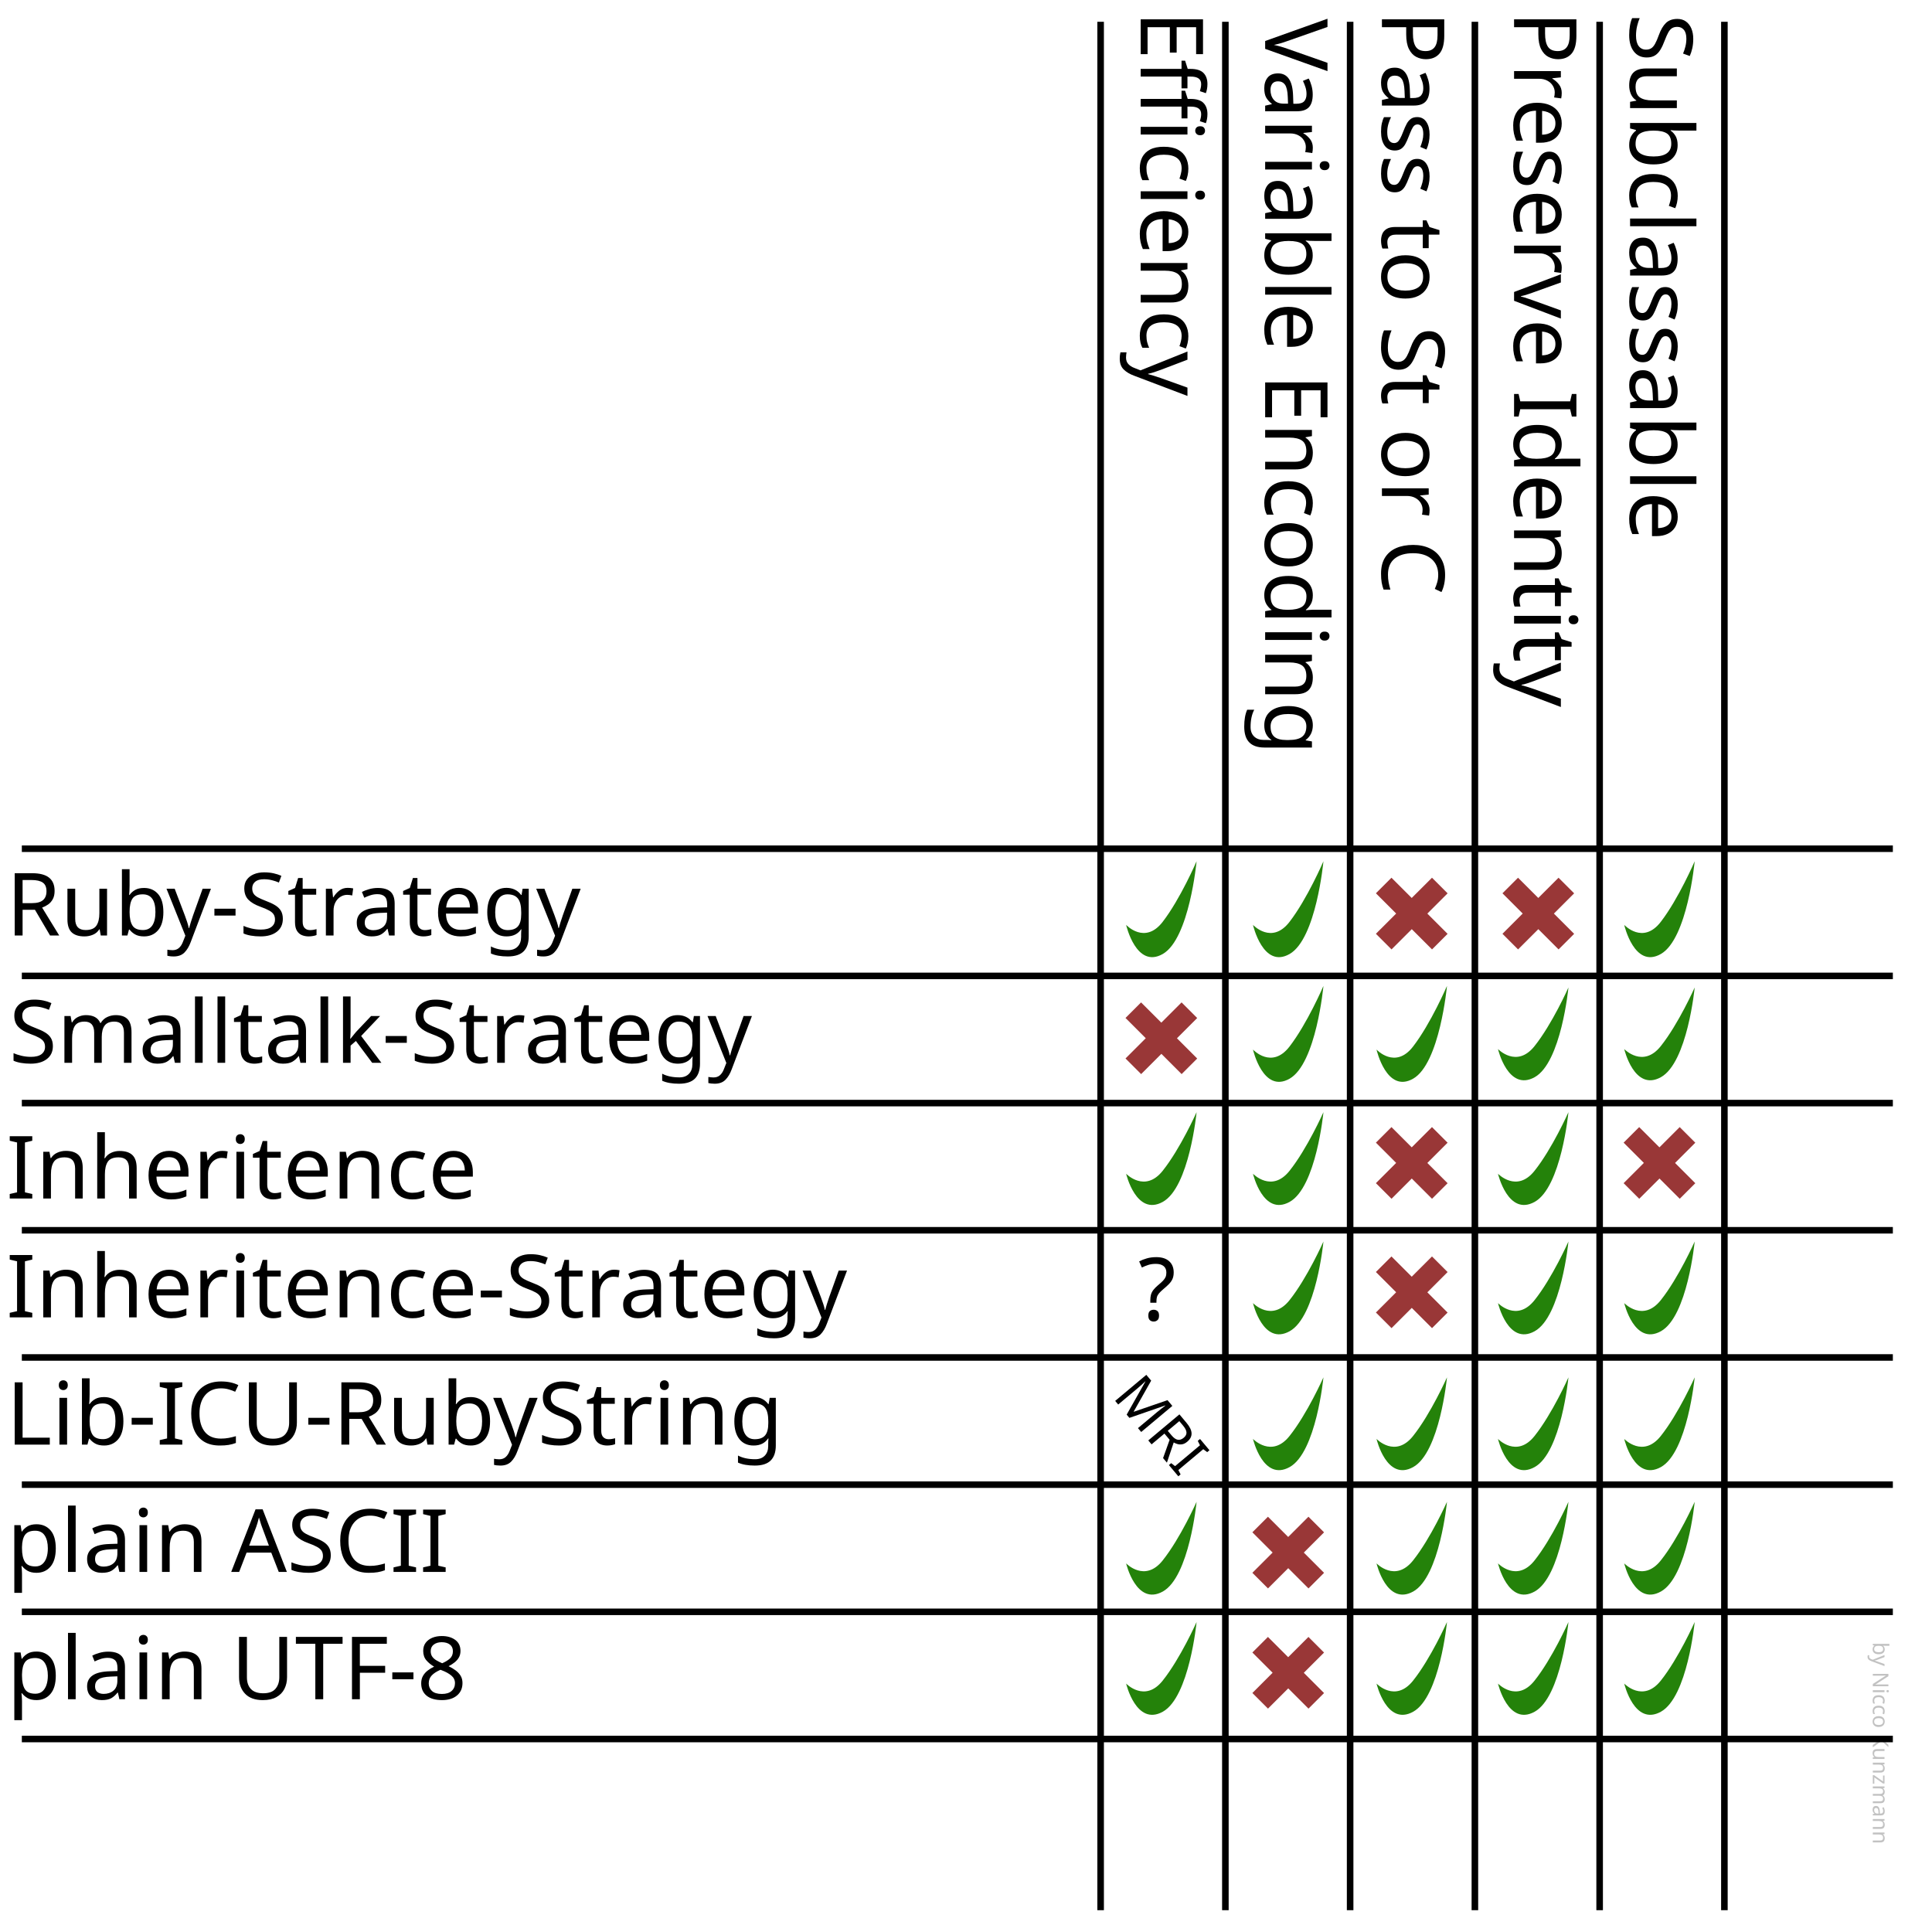
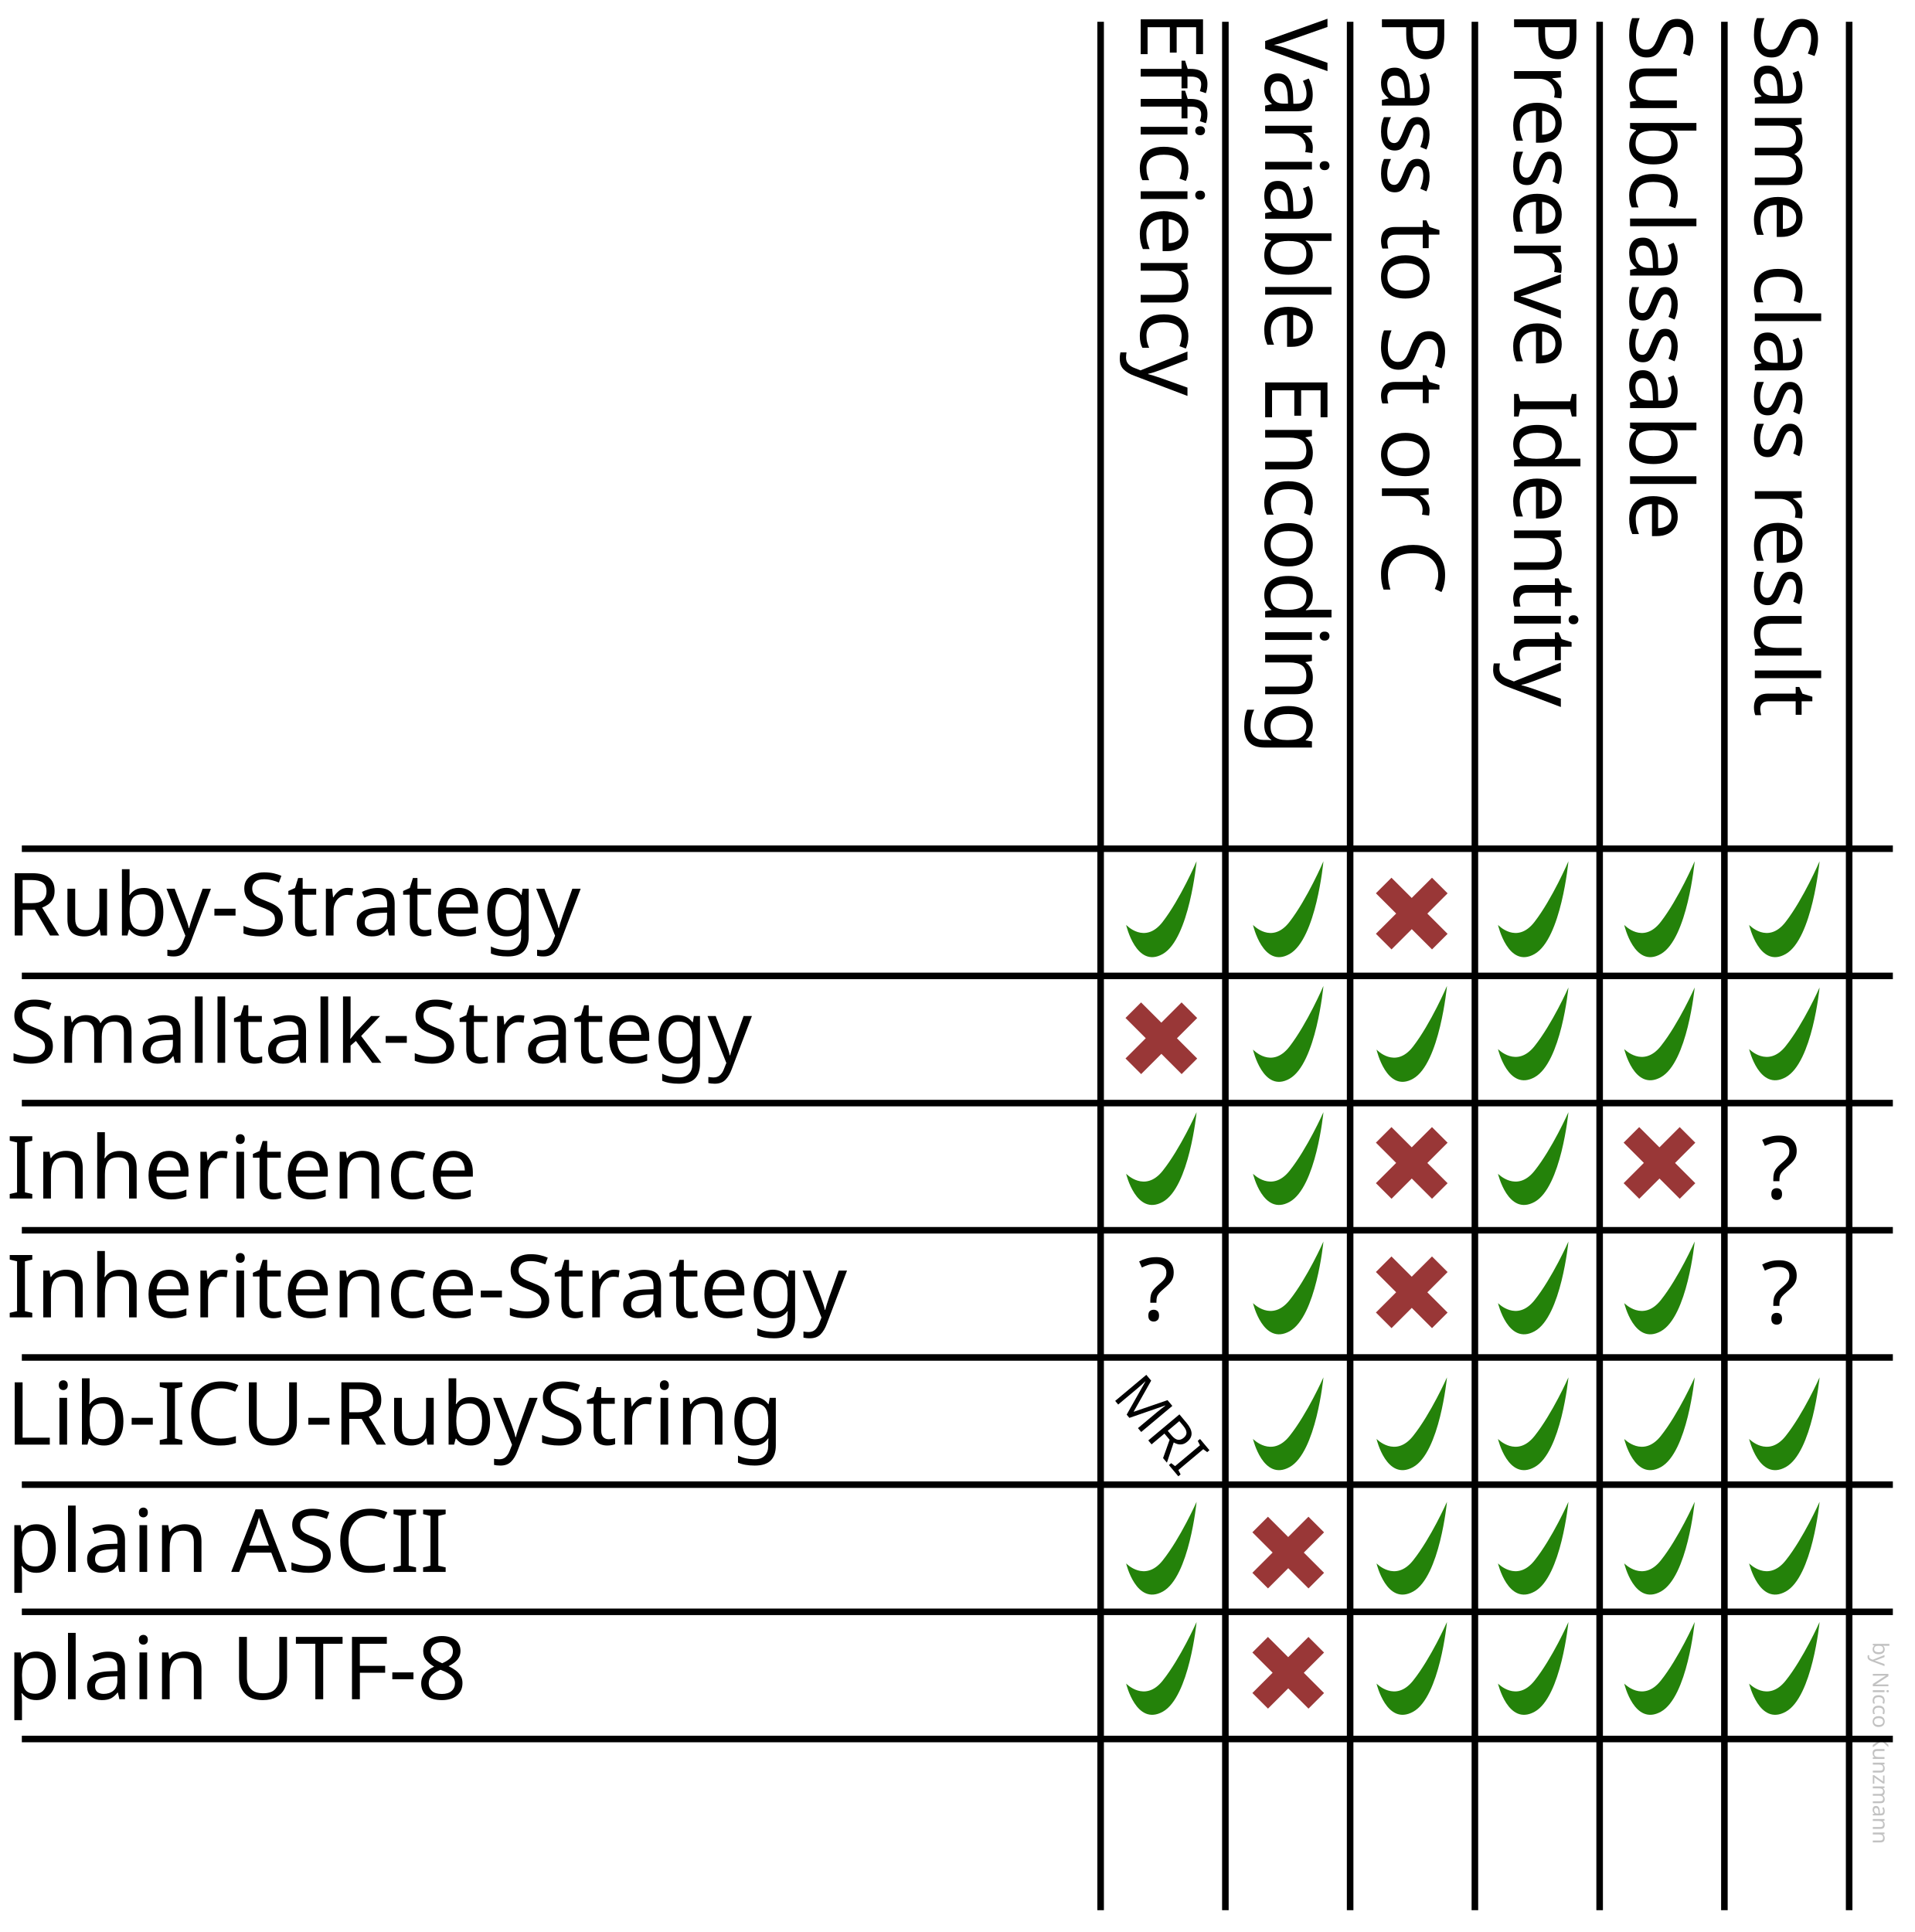
<svg xmlns="http://www.w3.org/2000/svg" xmlns:xlink="http://www.w3.org/1999/xlink" width="877.5" height="885.438" id="svg2" version="1.1">
  <defs id="defs4" />
  <g id="layer1" transform="translate(-58.5625,237.8125)">
    <g id="g3799">
      <text id="text3757" y="190.934" x="61.429" style="font-size:40px;font-style:normal;font-weight:normal;line-height:125%;letter-spacing:0px;word-spacing:0px;fill:#000000;fill-opacity:1;stroke:none;font-family:Sans" xml:space="preserve">
        <tspan y="190.934" x="61.429" id="tspan3759">Ruby-Strategy</tspan>
      </text>
      <text id="text3761" y="249.267" x="62.718" style="font-size:40px;font-style:normal;font-weight:normal;line-height:125%;letter-spacing:0px;word-spacing:0px;fill:#000000;fill-opacity:1;stroke:none;font-family:Sans" xml:space="preserve">
        <tspan y="249.267" x="62.718" id="tspan3763">Smalltalk-Strategy</tspan>
      </text>
      <text id="text3765" y="311.477" x="61.429" style="font-size:40px;font-style:normal;font-weight:normal;line-height:125%;letter-spacing:0px;word-spacing:0px;fill:#000000;fill-opacity:1;stroke:none;font-family:Sans" xml:space="preserve">
        <tspan y="311.477" x="61.429" id="tspan3767">Inheritence</tspan>
      </text>
      <text id="text3769" y="365.934" x="61.429" style="font-size:40px;font-style:normal;font-weight:normal;line-height:125%;letter-spacing:0px;word-spacing:0px;fill:#000000;fill-opacity:1;stroke:none;font-family:Sans" xml:space="preserve">
        <tspan y="365.934" x="61.429" id="tspan3771">Inheritence-Strategy</tspan>
      </text>
      <text id="text3773" y="424.267" x="61.429" style="font-size:40px;font-style:normal;font-weight:normal;line-height:125%;letter-spacing:0px;word-spacing:0px;fill:#000000;fill-opacity:1;stroke:none;font-family:Sans" xml:space="preserve">
        <tspan y="424.267" x="61.429" id="tspan3775">Lib-ICU-RubyString</tspan>
      </text>
      <text id="text3777" y="482.6" x="61.722" style="font-size:40px;font-style:normal;font-weight:normal;line-height:125%;letter-spacing:0px;word-spacing:0px;fill:#000000;fill-opacity:1;stroke:none;font-family:Sans" xml:space="preserve">
        <tspan y="482.6" x="61.722" id="tspan3779">plain ASCII</tspan>
      </text>
      <text id="text3781" y="540.934" x="61.722" style="font-size:40px;font-style:normal;font-weight:normal;line-height:125%;letter-spacing:0px;word-spacing:0px;fill:#000000;fill-opacity:1;stroke:none;font-family:Sans" xml:space="preserve">
        <tspan y="540.934" x="61.722" id="tspan3783">plain UTF-8</tspan>
      </text>
    </g>
-     <g id="g3815">
-       <path id="path3755" d="m 68.571,151.157 857.488,0" style="fill:none;stroke:#000000;stroke-width:2.994px;stroke-linecap:butt;stroke-linejoin:miter;stroke-opacity:1" />
-       <path style="fill:none;stroke:#000000;stroke-width:2.994px;stroke-linecap:butt;stroke-linejoin:miter;stroke-opacity:1" d="m 68.571,209.446 857.488,0" id="path3785" />
-       <path id="path3787" d="m 68.571,267.735 857.488,0" style="fill:none;stroke:#000000;stroke-width:2.994px;stroke-linecap:butt;stroke-linejoin:miter;stroke-opacity:1" />
-       <path style="fill:none;stroke:#000000;stroke-width:2.994px;stroke-linecap:butt;stroke-linejoin:miter;stroke-opacity:1" d="m 68.571,326.024 857.488,0" id="path3789" />
-       <path id="path3791" d="m 68.571,384.313 857.488,0" style="fill:none;stroke:#000000;stroke-width:2.994px;stroke-linecap:butt;stroke-linejoin:miter;stroke-opacity:1" />
-       <path style="fill:none;stroke:#000000;stroke-width:2.994px;stroke-linecap:butt;stroke-linejoin:miter;stroke-opacity:1" d="m 68.571,442.602 857.488,0" id="path3793" />
-       <path id="path3795" d="m 68.571,500.891 857.488,0" style="fill:none;stroke:#000000;stroke-width:2.994px;stroke-linecap:butt;stroke-linejoin:miter;stroke-opacity:1" />
-       <path style="fill:none;stroke:#000000;stroke-width:2.994px;stroke-linecap:butt;stroke-linejoin:miter;stroke-opacity:1" d="m 68.571,559.18 857.488,0" id="path3797" />
-       <path style="fill:none;stroke:#000000;stroke-width:3.008px;stroke-linecap:butt;stroke-linejoin:miter;stroke-opacity:1" d="m 791.679,637.632 0,-865.46" id="path3857" />
-       <path id="path3879" d="m 734.504,637.632 0,-865.46" style="fill:none;stroke:#000000;stroke-width:3.008px;stroke-linecap:butt;stroke-linejoin:miter;stroke-opacity:1" />
-       <path id="path3883" d="m 677.329,637.632 0,-865.46" style="fill:none;stroke:#000000;stroke-width:3.008px;stroke-linecap:butt;stroke-linejoin:miter;stroke-opacity:1" />
-       <path style="fill:none;stroke:#000000;stroke-width:3.008px;stroke-linecap:butt;stroke-linejoin:miter;stroke-opacity:1" d="m 620.155,637.632 0,-865.46" id="path3885" />
-       <path id="path3887" d="m 562.98,637.632 0,-865.46" style="fill:none;stroke:#000000;stroke-width:3.008px;stroke-linecap:butt;stroke-linejoin:miter;stroke-opacity:1" />
-       <path style="fill:none;stroke:#000000;stroke-width:3.008px;stroke-linecap:butt;stroke-linejoin:miter;stroke-opacity:1" d="m 848.853,637.632 0,-865.46" id="path3889" />
-     </g>
-     <g id="g3845" transform="matrix(0,1,-1,0,560.8471,-762.977)">
-       <text id="text3825" y="-244.781" x="531.429" style="font-size:40px;font-style:normal;font-weight:normal;line-height:125%;letter-spacing:0px;word-spacing:0px;fill:#000000;fill-opacity:1;stroke:none;font-family:Sans" xml:space="preserve">
-         <tspan y="-244.781" x="531.429" id="tspan3827">Subclassable</tspan>
-       </text>
-       <text id="text3829" y="-191.617" x="530.14" style="font-size:40px;font-style:normal;font-weight:normal;line-height:125%;letter-spacing:0px;word-spacing:0px;fill:#000000;fill-opacity:1;stroke:none;font-family:Sans" xml:space="preserve">
-         <tspan y="-191.617" x="530.14" id="tspan3831">Preserve Identity</tspan>
-       </text>
-       <text id="text3833" y="-131.051" x="530.14" style="font-size:40px;font-style:normal;font-weight:normal;line-height:125%;letter-spacing:0px;word-spacing:0px;fill:#000000;fill-opacity:1;stroke:none;font-family:Sans" xml:space="preserve">
-         <tspan y="-131.051" x="530.14" id="tspan3835">Pass to St or C</tspan>
-       </text>
-       <text id="text3837" y="-77.536" x="533.753" style="font-size:40px;font-style:normal;font-weight:normal;line-height:125%;letter-spacing:0px;word-spacing:0px;fill:#000000;fill-opacity:1;stroke:none;font-family:Sans" xml:space="preserve">
-         <tspan y="-77.536" x="533.753" id="tspan3839">Variable Encoding</tspan>
-       </text>
-       <text id="text3841" y="-20.495" x="530.14" style="font-size:40px;font-style:normal;font-weight:normal;line-height:125%;letter-spacing:0px;word-spacing:0px;fill:#000000;fill-opacity:1;stroke:none;font-family:Sans" xml:space="preserve">
-         <tspan y="-20.495" x="530.14" id="tspan3843">Efficiency</tspan>
-       </text>
-     </g>
+     <path style="fill:none;stroke:#000000;stroke-width:2.994px;stroke-linecap:butt;stroke-linejoin:miter;stroke-opacity:1" d="m 68.571,151.157 857.488,0" id="path3755" />
+     <path id="path3785" d="m 68.571,209.446 857.488,0" style="fill:none;stroke:#000000;stroke-width:2.994px;stroke-linecap:butt;stroke-linejoin:miter;stroke-opacity:1" />
+     <path style="fill:none;stroke:#000000;stroke-width:2.994px;stroke-linecap:butt;stroke-linejoin:miter;stroke-opacity:1" d="m 68.571,267.735 857.488,0" id="path3787" />
+     <path id="path3789" d="m 68.571,326.024 857.488,0" style="fill:none;stroke:#000000;stroke-width:2.994px;stroke-linecap:butt;stroke-linejoin:miter;stroke-opacity:1" />
+     <path style="fill:none;stroke:#000000;stroke-width:2.994px;stroke-linecap:butt;stroke-linejoin:miter;stroke-opacity:1" d="m 68.571,384.313 857.488,0" id="path3791" />
+     <path id="path3793" d="m 68.571,442.602 857.488,0" style="fill:none;stroke:#000000;stroke-width:2.994px;stroke-linecap:butt;stroke-linejoin:miter;stroke-opacity:1" />
+     <path style="fill:none;stroke:#000000;stroke-width:2.994px;stroke-linecap:butt;stroke-linejoin:miter;stroke-opacity:1" d="m 68.571,500.891 857.488,0" id="path3795" />
+     <path id="path3797" d="m 68.571,559.18 857.488,0" style="fill:none;stroke:#000000;stroke-width:2.994px;stroke-linecap:butt;stroke-linejoin:miter;stroke-opacity:1" />
+     <path id="path3857" d="m 791.679,637.632 0,-865.46" style="fill:none;stroke:#000000;stroke-width:3.008px;stroke-linecap:butt;stroke-linejoin:miter;stroke-opacity:1" />
+     <path style="fill:none;stroke:#000000;stroke-width:3.008px;stroke-linecap:butt;stroke-linejoin:miter;stroke-opacity:1" d="m 734.504,637.632 0,-865.46" id="path3879" />
+     <path style="fill:none;stroke:#000000;stroke-width:3.008px;stroke-linecap:butt;stroke-linejoin:miter;stroke-opacity:1" d="m 677.329,637.632 0,-865.46" id="path3883" />
+     <path id="path3885" d="m 620.155,637.632 0,-865.46" style="fill:none;stroke:#000000;stroke-width:3.008px;stroke-linecap:butt;stroke-linejoin:miter;stroke-opacity:1" />
+     <path style="fill:none;stroke:#000000;stroke-width:3.008px;stroke-linecap:butt;stroke-linejoin:miter;stroke-opacity:1" d="m 562.98,637.632 0,-865.46" id="path3887" />
+     <path id="path3889" d="m 848.853,637.632 0,-865.46" style="fill:none;stroke:#000000;stroke-width:3.008px;stroke-linecap:butt;stroke-linejoin:miter;stroke-opacity:1" />
+     <text xml:space="preserve" style="font-size:40px;font-style:normal;font-weight:normal;line-height:125%;letter-spacing:0px;word-spacing:0px;fill:#000000;fill-opacity:1;stroke:none;font-family:Sans" x="-231.548" y="-805.628" id="text3825" transform="matrix(0,1,-1,0,0,0)">
+       <tspan id="tspan3827" x="-231.548" y="-805.628">Subclassable</tspan>
+     </text>
+     <text xml:space="preserve" style="font-size:40px;font-style:normal;font-weight:normal;line-height:125%;letter-spacing:0px;word-spacing:0px;fill:#000000;fill-opacity:1;stroke:none;font-family:Sans" x="-232.837" y="-752.464" id="text3829" transform="matrix(0,1,-1,0,0,0)">
+       <tspan id="tspan3831" x="-232.837" y="-752.464">Preserve Identity</tspan>
+     </text>
+     <text xml:space="preserve" style="font-size:40px;font-style:normal;font-weight:normal;line-height:125%;letter-spacing:0px;word-spacing:0px;fill:#000000;fill-opacity:1;stroke:none;font-family:Sans" x="-232.837" y="-691.898" id="text3833" transform="matrix(0,1,-1,0,0,0)">
+       <tspan id="tspan3835" x="-232.837" y="-691.898">Pass to St or C</tspan>
+     </text>
+     <text xml:space="preserve" style="font-size:40px;font-style:normal;font-weight:normal;line-height:125%;letter-spacing:0px;word-spacing:0px;fill:#000000;fill-opacity:1;stroke:none;font-family:Sans" x="-229.224" y="-638.383" id="text3837" transform="matrix(0,1,-1,0,0,0)">
+       <tspan id="tspan3839" x="-229.224" y="-638.383">Variable Encoding</tspan>
+     </text>
+     <text xml:space="preserve" style="font-size:40px;font-style:normal;font-weight:normal;line-height:125%;letter-spacing:0px;word-spacing:0px;fill:#000000;fill-opacity:1;stroke:none;font-family:Sans" x="-232.837" y="-581.342" id="text3841" transform="matrix(0,1,-1,0,0,0)">
+       <tspan id="tspan3843" x="-232.837" y="-581.342">Efficiency</tspan>
+     </text>
    <path id="use3939" d="m 574.668,186.065 c 0,0 8.558,9.196 16.718,-1.354 8.16,-10.549 15.571,-27.815 15.571,-27.815 0,0 -3.302,35.525 -15.49,42.5 -12.188,6.975 -16.8,-13.331 -16.8,-13.331 z" style="fill:#24820a;fill-opacity:1;stroke:none" />
    <use x="0" y="0" xlink:href="#use3939" id="use3941" transform="translate(58.1392,0)" width="877.5" height="885.438" />
-     <path style="fill:#24820a;fill-opacity:1;stroke:none" d="m 802.95,186.065 c 0,0 8.558,9.196 16.718,-1.354 8.16,-10.549 15.571,-27.815 15.571,-27.815 0,0 -3.302,35.525 -15.49,42.5 -12.188,6.975 -16.8,-13.331 -16.8,-13.331 z" id="use3945" />
+     <use x="0" y="0" xlink:href="#use3941" id="use3943" transform="translate(112.2857,0)" width="877.5" height="885.438" />
+     <use x="0" y="0" xlink:href="#use3943" id="use3945" transform="translate(57.85714,0)" width="877.5" height="885.438" />
    <path id="use3949" d="m 632.807,243.208 c 0,0 8.558,9.196 16.718,-1.354 8.16,-10.549 15.571,-27.815 15.571,-27.815 0,0 -3.302,35.525 -15.49,42.5 -12.188,6.975 -16.8,-13.331 -16.8,-13.331 z" style="fill:#24820a;fill-opacity:1;stroke:none" />
    <use x="0" y="0" xlink:href="#use3949" id="use3951" transform="translate(56.61785,0)" width="877.5" height="885.438" />
    <use x="0" y="0" xlink:href="#use3951" id="use3953" transform="matrix(1,0,0,0.9675016,55.66786,7.67023)" width="877.5" height="885.438" />
    <use x="0" y="0" xlink:href="#use3953" id="use3955" transform="translate(57.85714,1.5676801e-7)" width="877.5" height="885.438" />
    <use x="0" y="0" xlink:href="#use3955" id="use3957" transform="translate(-228.2821,57.14286)" width="877.5" height="885.438" />
    <use x="0" y="0" xlink:href="#use3957" id="use3959" transform="translate(58.13921,-4.9999957e-8)" width="877.5" height="885.438" />
    <use x="0" y="0" xlink:href="#use3959" id="use3961" transform="translate(112.2857,-4.9999936e-8)" width="877.5" height="885.438" />
    <path style="fill:#24820a;fill-opacity:1;stroke:none" d="m 632.807,359.402 c 0,0 8.558,8.897 16.718,-1.31 8.16,-10.207 15.571,-26.911 15.571,-26.911 0,0 -3.302,34.371 -15.49,41.118 -12.188,6.748 -16.8,-12.898 -16.8,-12.898 z" id="use3965" />
    <use x="0" y="0" xlink:href="#use3965" id="use3967" transform="translate(112.2857,0)" width="877.5" height="885.438" />
    <use x="0" y="0" xlink:href="#use3967" id="use3969" transform="translate(57.85714,0)" width="877.5" height="885.438" />
    <path style="fill:#24820a;fill-opacity:1;stroke:none" d="m 632.807,421.654 c 0,0 8.558,8.897 16.718,-1.31 8.16,-10.207 15.571,-26.911 15.571,-26.911 0,0 -3.302,34.371 -15.49,41.119 -12.188,6.748 -16.8,-12.898 -16.8,-12.898 z" id="use3971" />
    <use x="0" y="0" xlink:href="#use3971" id="use3973" transform="translate(56.61785,-1.9256972e-8)" width="877.5" height="885.438" />
    <use x="0" y="0" xlink:href="#use3973" id="use3975" transform="translate(55.66786,0)" width="877.5" height="885.438" />
    <use x="0" y="0" xlink:href="#use3975" id="use3977" transform="translate(57.85714,-1.9256962e-8)" width="877.5" height="885.438" />
    <use x="0" y="0" xlink:href="#use3977" id="use3979" transform="translate(-228.282,57.03406)" width="877.5" height="885.438" />
    <use x="0" y="0" xlink:href="#use3979" id="use3981" transform="translate(4.3271211e-6,55.09215)" width="877.5" height="885.438" />
    <use x="0" y="0" xlink:href="#use3981" id="use3983" transform="translate(114.7571,0)" width="877.5" height="885.438" />
    <use x="0" y="0" xlink:href="#use3983" id="use3985" transform="translate(55.66786,0)" width="877.5" height="885.438" />
    <use x="0" y="0" xlink:href="#use3985" id="use3987" transform="translate(57.85714,0)" width="877.5" height="885.438" />
    <use x="0" y="0" xlink:href="#use3987" id="use3989" transform="translate(4.0000018e-7,-55.09215)" width="877.5" height="885.438" />
    <use x="0" y="0" xlink:href="#use3989" id="use3991" transform="translate(-57.85714,-1.5000001e-7)" width="877.5" height="885.438" />
    <use x="0" y="0" xlink:href="#use3991" id="use3993" transform="translate(-55.66786,0)" width="877.5" height="885.438" />
    <text xml:space="preserve" style="font-size:40px;font-style:normal;font-weight:normal;line-height:125%;letter-spacing:0px;word-spacing:0px;fill:#000000;fill-opacity:1;stroke:none;font-family:Sans" x="580.158" y="367.291" id="text3995">
      <tspan id="tspan3997" x="580.158" y="367.291">?</tspan>
    </text>
    <text xml:space="preserve" style="font-size:26.055px;font-style:normal;font-weight:normal;line-height:125%;letter-spacing:0px;word-spacing:0px;fill:#000000;fill-opacity:1;stroke:none;font-family:Sans" x="673.141" y="-177.113" id="text4009" transform="matrix(0.6421447,0.7665835,-0.7665835,0.6421447,0,0)">
      <tspan id="tspan4011" x="673.141" y="-177.113">MRI</tspan>
    </text>
    <path style="fill:#820a0a;fill-opacity:0.814;stroke:none" d="m 689.14,171.584 9.281,9.281 -9.281,9.281 7.159,7.159 9.281,-9.281 9.281,9.281 7.137,-7.137 -9.281,-9.281 9.281,-9.281 -7.159,-7.159 -9.281,9.281 -9.281,-9.281 -7.137,7.137 z" id="rect4013" />
    <path id="path4024" d="m 689.14,285.869 9.281,9.281 -9.281,9.281 7.159,7.159 9.281,-9.281 9.281,9.281 7.137,-7.137 -9.281,-9.281 9.281,-9.281 -7.159,-7.159 -9.281,9.281 -9.281,-9.281 -7.137,7.137 z" style="fill:#820a0a;fill-opacity:0.814;stroke:none" />
    <path style="fill:#820a0a;fill-opacity:0.814;stroke:none" d="m 689.14,345.155 9.281,9.281 -9.281,9.281 7.159,7.159 9.281,-9.281 9.281,9.281 7.137,-7.137 -9.281,-9.281 9.281,-9.281 -7.159,-7.159 -9.281,9.281 -9.281,-9.281 -7.137,7.137 z" id="path4026" />
    <path id="path4028" d="m 632.522,464.441 9.281,9.281 -9.281,9.281 7.159,7.159 9.281,-9.281 9.281,9.281 7.137,-7.137 -9.281,-9.281 9.281,-9.281 -7.159,-7.159 -9.281,9.281 -9.281,-9.281 -7.137,7.137 z" style="fill:#820a0a;fill-opacity:0.814;stroke:none" />
    <path style="fill:#820a0a;fill-opacity:0.814;stroke:none" d="m 632.522,519.533 9.281,9.281 -9.281,9.281 7.159,7.159 9.281,-9.281 9.281,9.281 7.137,-7.137 -9.281,-9.281 9.281,-9.281 -7.159,-7.159 -9.281,9.281 -9.281,-9.281 -7.137,7.137 z" id="path4030" />
    <path id="path4032" d="m 802.665,285.869 9.281,9.281 -9.281,9.281 7.159,7.159 9.281,-9.281 9.281,9.281 7.137,-7.137 -9.281,-9.281 9.281,-9.281 -7.159,-7.159 -9.281,9.281 -9.281,-9.281 -7.137,7.137 z" style="fill:#820a0a;fill-opacity:0.814;stroke:none" />
    <text xml:space="preserve" style="font-size:10px;font-style:normal;font-weight:normal;line-height:125%;letter-spacing:0px;word-spacing:0px;fill:#000000;fill-opacity:0.241;stroke:none;font-family:Sans" x="514.721" y="-916.875" id="text3069" transform="matrix(0,1,-1,0,0,0)">
      <tspan id="tspan3071" x="514.721" y="-916.875">by Nicco Kunzmann</tspan>
    </text>
    <use x="0" y="0" xlink:href="#rect4013" id="use3071" transform="translate(-114.7571,57.14285)" width="877.5" height="885.438" />
-     <use x="0" y="0" xlink:href="#rect4013" id="use3110" transform="translate(58,0)" width="877.5" height="885.438" />
+     <path style="fill:none;stroke:#000000;stroke-width:3.008px;stroke-linecap:butt;stroke-linejoin:miter;stroke-opacity:1" d="m 906.028,637.632 0,-865.46" id="path3138" />
+     <text transform="matrix(0,1,-1,0,0,0)" id="text3140" y="-862.802" x="-231.548" style="font-size:40px;font-style:normal;font-weight:normal;line-height:125%;letter-spacing:0px;word-spacing:0px;fill:#000000;fill-opacity:1;stroke:none;font-family:Sans" xml:space="preserve">
+       <tspan y="-862.802" x="-231.548" id="tspan3142">Same class result</tspan>
+     </text>
+     <use height="885.438" width="877.5" transform="translate(115.0946,0)" id="use3144" xlink:href="#use3943" y="0" x="0" />
+     <use height="885.438" width="877.5" transform="translate(115.0946,1.5676801e-7)" id="use3146" xlink:href="#use3953" y="0" x="0" />
+     <use height="885.438" width="877.5" transform="translate(115.0947,-1.9256959e-8)" id="use3150" xlink:href="#use3975" y="0" x="0" />
+     <use height="885.438" width="877.5" transform="translate(115.0946,0)" id="use3152" xlink:href="#use3985" y="0" x="0" />
+     <use height="885.438" width="877.5" transform="translate(57.23751,-55.09215)" id="use3154" xlink:href="#use3987" y="0" x="0" />
+     <text id="text3207" y="368.719" x="865.678" style="font-size:40px;font-style:normal;font-weight:normal;line-height:125%;letter-spacing:0px;word-spacing:0px;fill:#000000;fill-opacity:1;stroke:none;font-family:Sans" xml:space="preserve">
+       <tspan y="368.719" x="865.678" id="tspan3209">?</tspan>
+     </text>
+     <text xml:space="preserve" style="font-size:40px;font-style:normal;font-weight:normal;line-height:125%;letter-spacing:0px;word-spacing:0px;fill:#000000;fill-opacity:1;stroke:none;font-family:Sans" x="865.678" y="311.576" id="text3211">
+       <tspan id="tspan3213" x="865.678" y="311.576">?</tspan>
+     </text>
  </g>
</svg>
